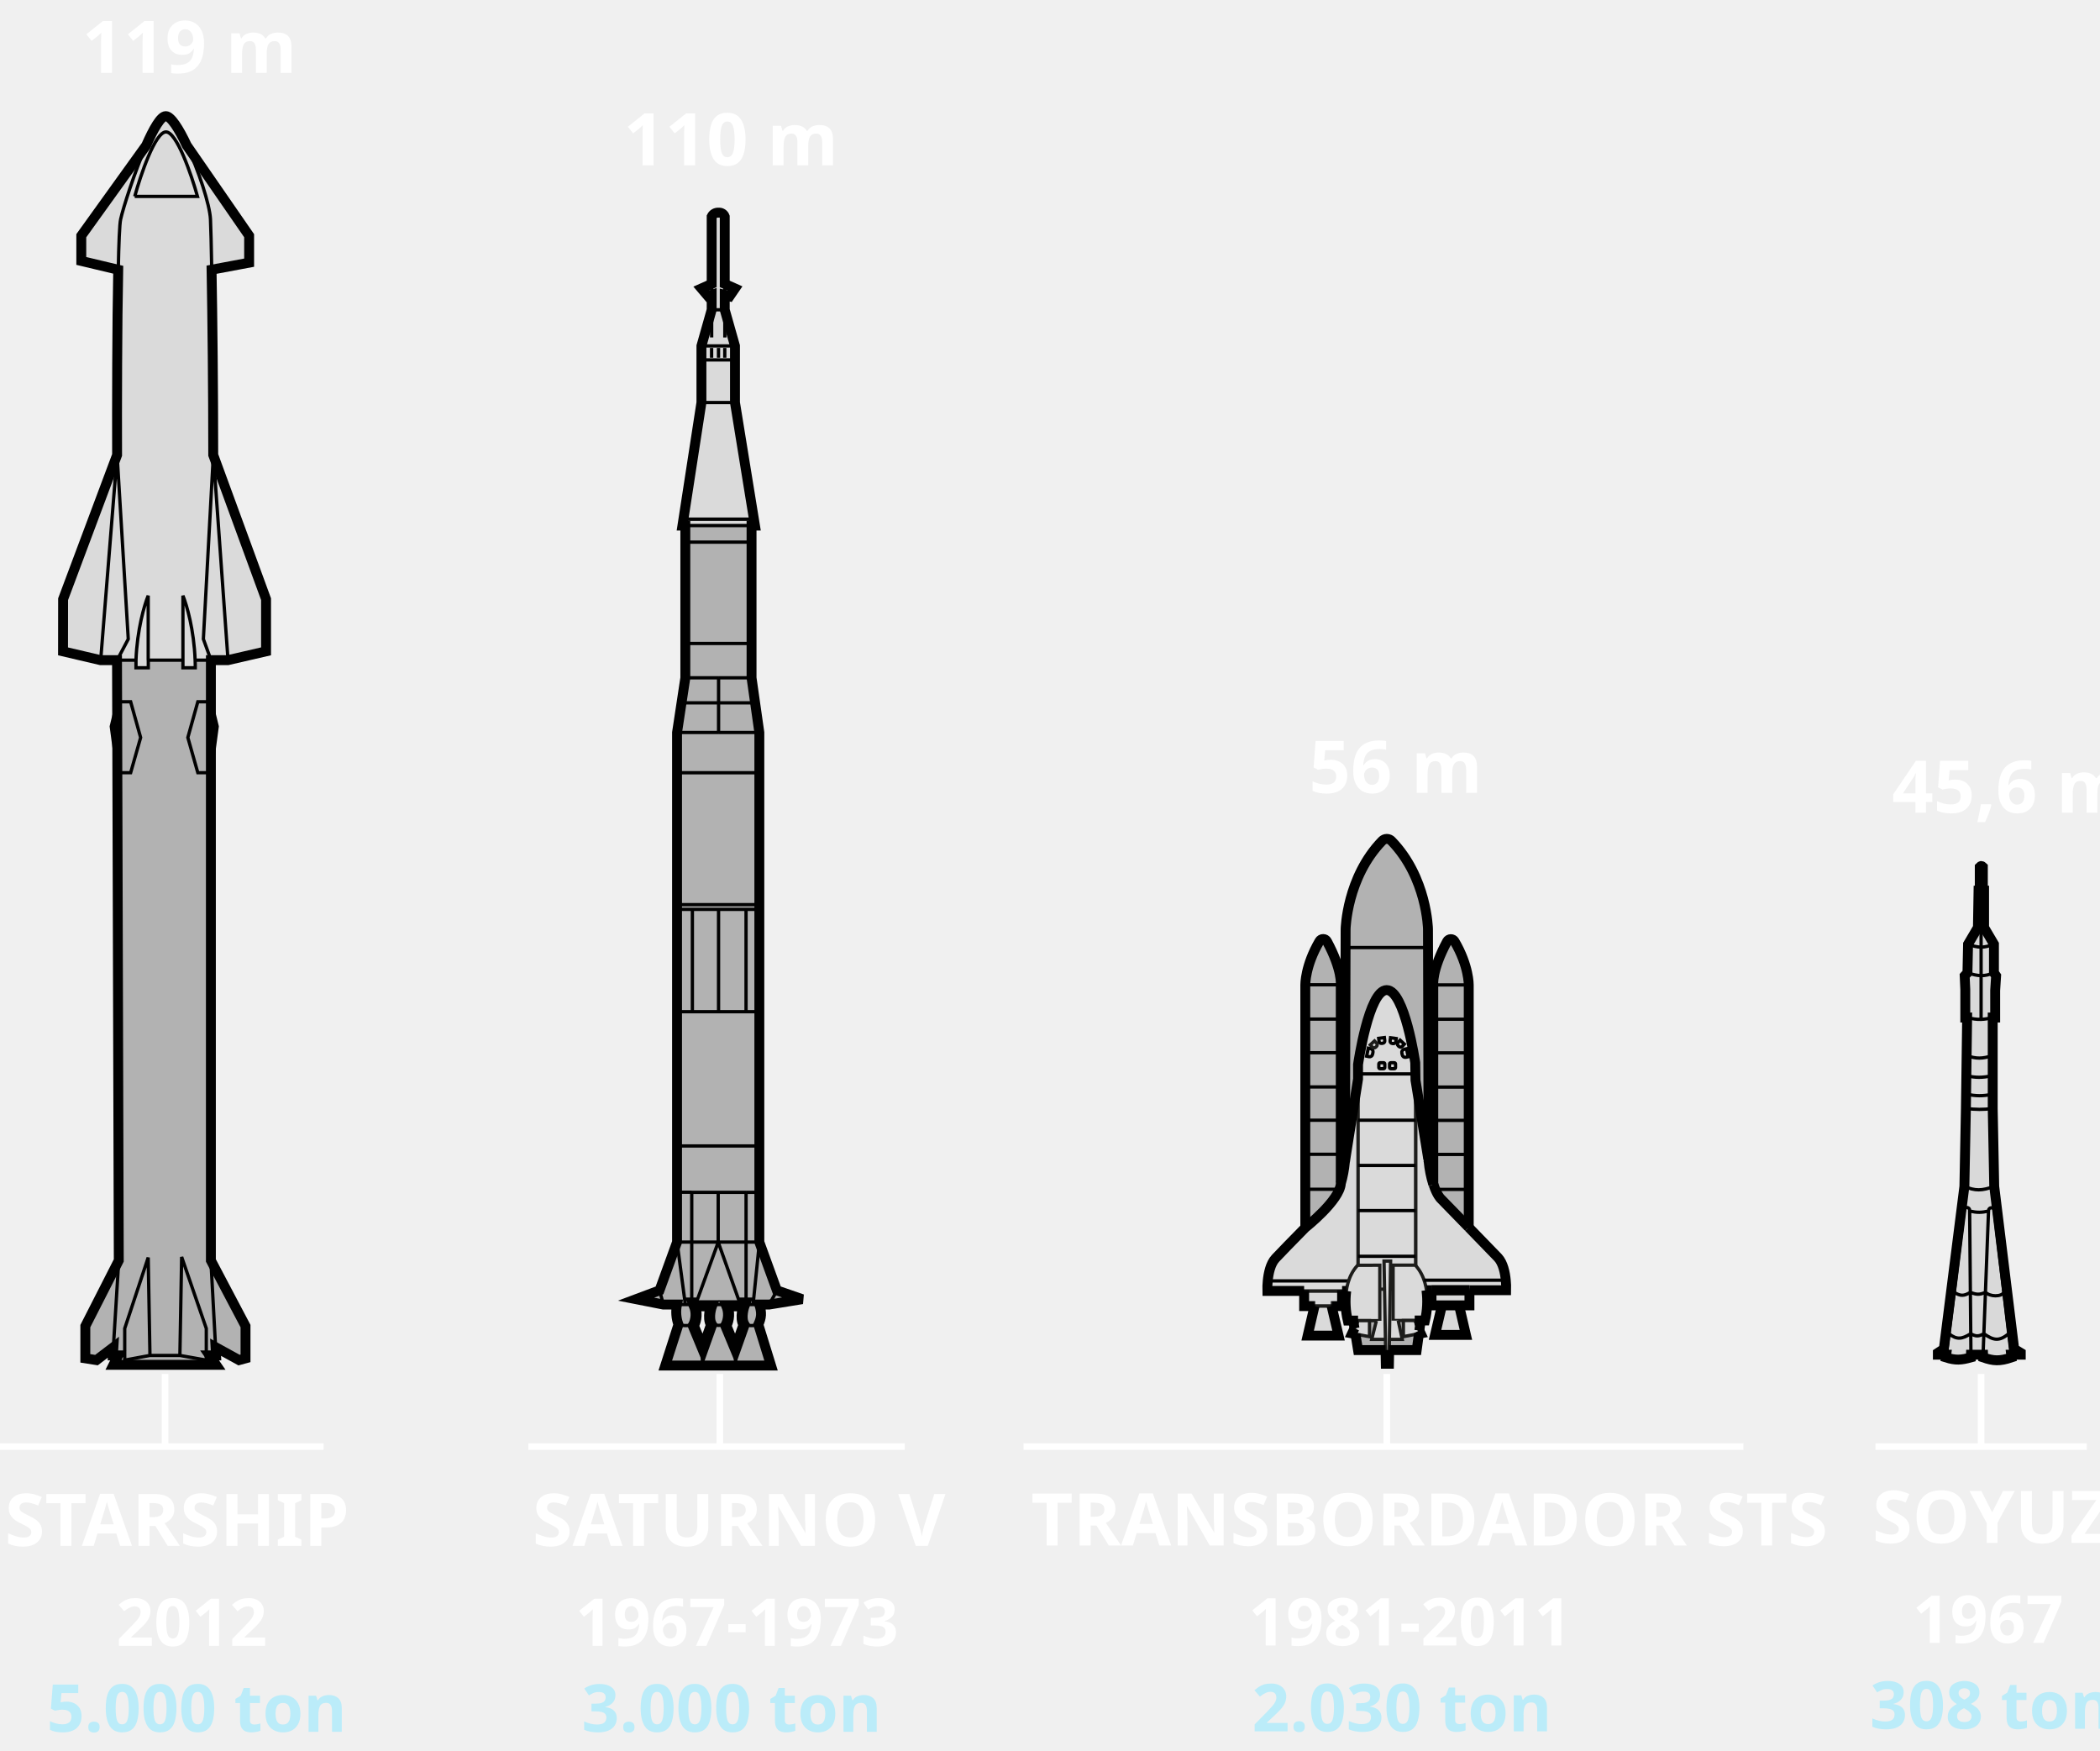
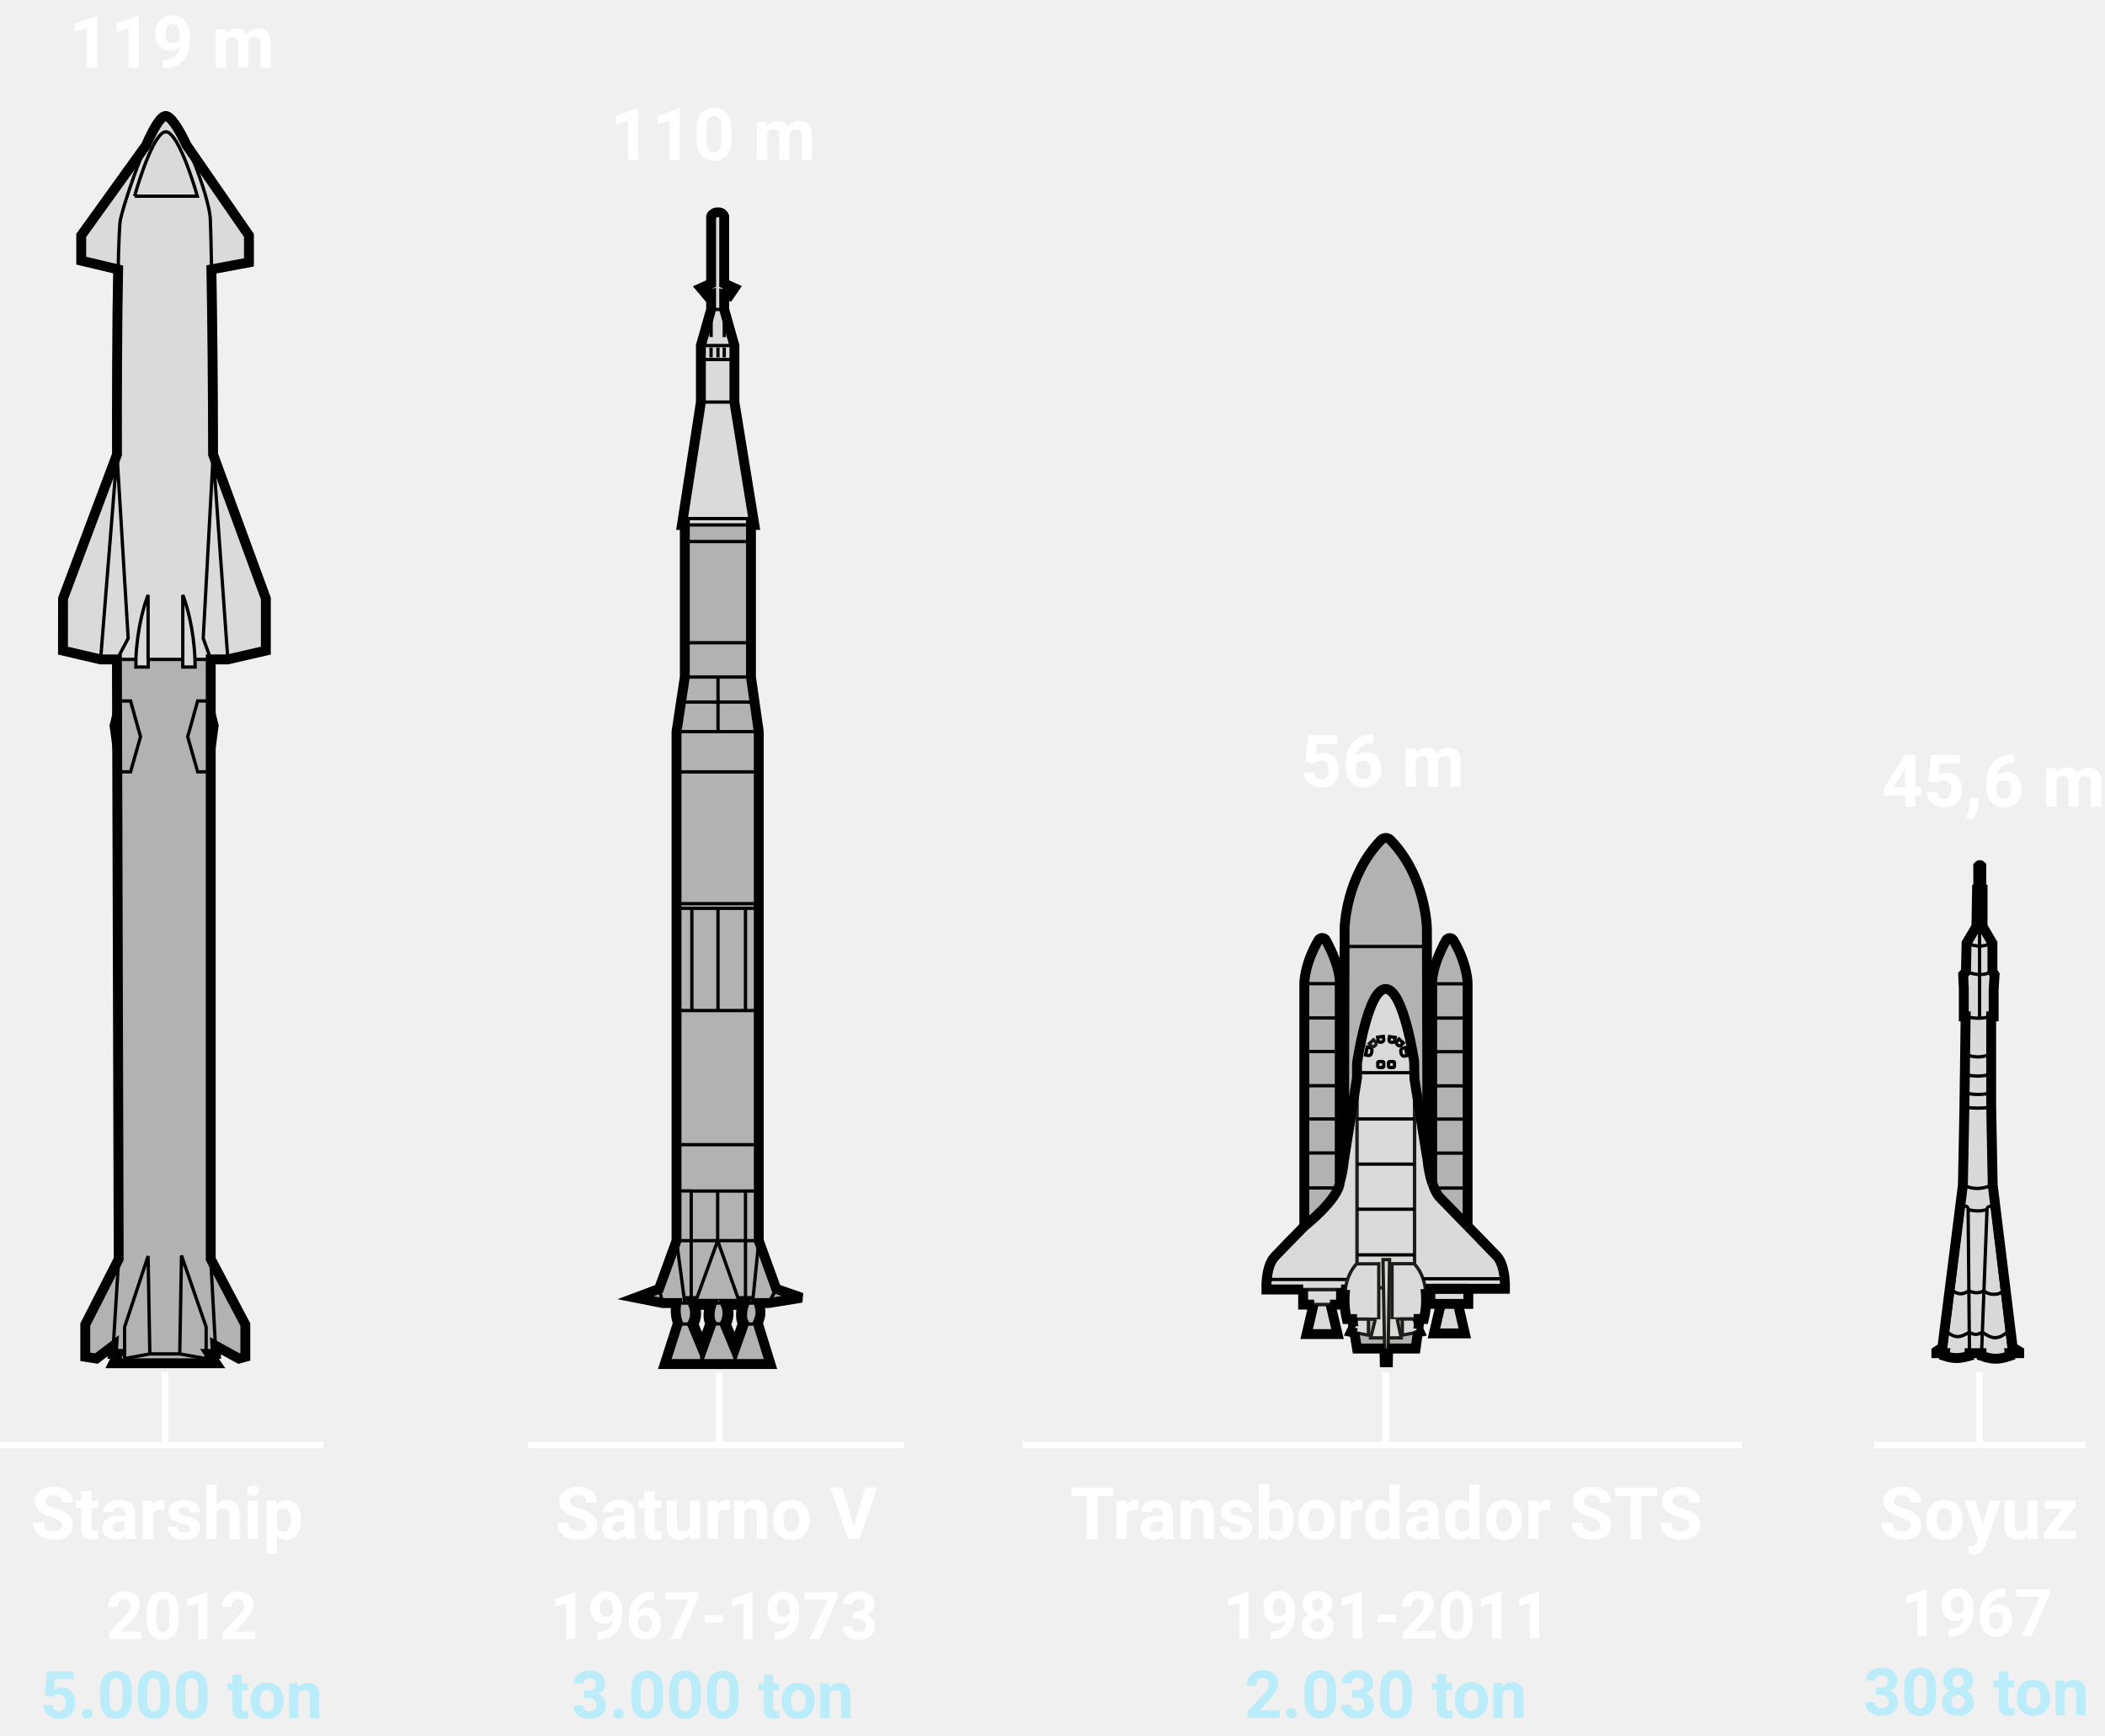
- <svg xmlns="http://www.w3.org/2000/svg" width="318" height="265" viewBox="0 0 318 265" fill="none">
+ <svg xmlns="http://www.w3.org/2000/svg" width="319" height="263" viewBox="0 0 319 263" fill="none">
  <path fill-rule="evenodd" clip-rule="evenodd" d="M113.732 79.562V102.615L114.912 110.891V188.039L117.567 195.352L121.406 196.683L116.387 197.496H114.912C115.306 198.789 115.239 199.442 114.763 200.524L116.682 206.733H100.687L102.681 200.524C102.33 199.555 102.253 198.507 102.457 197.496H100.392L96.261 196.683L99.816 195.352L102.471 188.039V110.891L103.726 102.615V79.562H113.732ZM107.657 197.496H105.037C105.352 198.491 105.3 199.565 104.892 200.524L106.292 204.22L107.657 200.524C107.255 199.31 107.213 198.643 107.657 197.496ZM112.047 197.496H112.491C112.111 198.959 112.203 199.598 112.712 200.524L111.311 204.22L109.822 200.524C110.348 199.541 110.408 198.884 110.042 197.496H112.047Z" fill="#B2B2B2" />
  <path d="M107.767 32.787C107.861 32.596 108.009 32.438 108.194 32.333C108.378 32.227 108.59 32.179 108.802 32.194C109.005 32.169 109.211 32.215 109.386 32.322C109.56 32.43 109.693 32.594 109.761 32.787V42.979L111.311 43.671L110.398 44.861L109.761 44.662V46.898L111.311 52.369V60.938L114.336 79.562H103.342L106.217 60.938V52.369L107.767 46.898V44.662L107.227 44.861L106.217 43.671L107.767 42.979V32.787Z" fill="#DADADA" />
  <path d="M109.761 46.898L111.311 52.369M109.761 46.898H107.767M109.761 46.898V51.094M109.761 46.898V44.562M111.311 52.372H106.217M111.311 52.372V54.502M111.311 60.931V54.509M111.311 60.938H106.217M111.311 60.938L114.18 78.6M113.824 79.562H114.339L114.183 78.6M113.828 79.562H103.779M113.817 79.562V82.075M113.817 102.626V97.4M113.817 102.615L114.357 106.403M113.817 102.615H108.812M115.001 110.891L114.361 106.403M115.001 110.891H108.812M115.001 110.891V116.989M115.001 188.039L117.656 195.352M115.001 188.039V180.513M115.001 188.039H112.975M115.001 188.039L114.123 196.683M117.656 195.352L121.495 196.683L116.476 197.496M117.656 195.366L116.476 197.496M116.476 197.496H115.001M115.001 197.496C115.395 198.789 115.328 199.442 114.851 200.524M115.001 197.496H114.041M114.851 200.524L116.771 206.733H111.386M114.851 200.524C114.179 200.732 113.459 200.732 112.786 200.524M102.748 200.524L100.758 206.733H106.367M102.748 200.524C102.398 199.554 102.322 198.507 102.528 197.496M102.748 200.524C103.472 200.732 104.239 200.732 104.963 200.524M102.528 197.496H100.463M102.528 197.496H103.779M100.459 197.496L96.314 196.683L99.869 195.352M100.459 197.482L99.869 195.352M99.869 195.352L102.524 188.039M102.524 188.039V180.513M102.524 188.039H104.746M102.524 188.039L103.672 196.683M102.524 110.891L103.207 106.403M102.524 110.891H108.809M102.524 110.891V116.989M103.779 102.615V97.4M103.779 102.615L103.207 106.403M103.779 102.615H108.809M103.779 79.562H103.338L103.484 78.6M103.779 79.562V82.075M106.214 60.949V54.509M106.214 60.938L103.484 78.6M106.214 52.369L107.764 46.898M106.214 52.369V54.499M107.764 46.888V51.084M107.764 46.888V44.552M106.214 54.492H111.307M102.524 136.958H114.997M102.524 136.958V116.972M102.524 136.958V137.668M114.997 136.958V116.972M114.997 136.958V137.668M102.524 153.16V137.668M102.524 153.16H104.845M102.524 153.16V173.488M114.997 153.16V137.668M114.997 153.16H112.971M114.997 153.16V173.488M114.037 197.496H112.562M114.037 197.496L114.119 196.683M103.779 197.496H105.108M103.779 197.496L103.672 196.683M108.755 188.039V180.513M108.755 188.039H112.967M108.755 188.039H104.749M108.762 188.039L105.627 196.683M108.755 188.039L111.826 196.683M105.325 197.496H107.724M105.325 197.496H105.105M105.325 197.496L105.62 196.683M112.114 197.496H112.559M112.114 197.496H110.124M112.114 197.496L111.826 196.683M112.559 197.496C112.178 198.959 112.271 199.598 112.779 200.524M112.779 200.524L111.379 204.22M111.379 204.22L109.9 200.524M111.379 204.22V206.733M109.9 200.524C110.429 199.541 110.49 198.884 110.124 197.496M109.9 200.524C109.184 200.69 108.44 200.69 107.724 200.524M110.124 197.496H107.724M107.724 197.496C107.28 198.643 107.323 199.31 107.724 200.524M107.724 200.524L106.36 204.22M106.36 204.22L104.955 200.524M106.36 204.22V206.733M104.955 200.524C105.365 199.565 105.418 198.491 105.105 197.496M106.36 206.726H111.386M107.767 42.979V32.787C107.861 32.596 108.009 32.438 108.194 32.333C108.378 32.227 108.59 32.179 108.802 32.194C109.005 32.169 109.211 32.215 109.386 32.322C109.56 32.43 109.692 32.594 109.761 32.787V42.979M107.767 42.979L106.217 43.671L107.227 44.861L107.767 44.562M107.767 42.979V44.562M109.761 42.979L111.311 43.671L110.397 44.861L109.761 44.562M109.761 42.979V44.562M106.623 52.678V54.161M110.98 52.678V54.161M107.756 52.678V54.161M109.751 52.678V54.161M108.802 52.678V54.161M103.47 78.6H114.162M103.779 82.075H113.817M103.779 82.075V97.411M113.821 82.075V97.411M103.782 97.411H113.821M103.21 106.403H114.361M108.812 102.615V110.891M102.528 116.989H115.001M102.528 137.668H104.845M114.997 137.668H112.971M104.845 137.668V153.16M104.845 137.668H108.809M104.845 153.16H108.809M108.809 137.668V153.16M108.809 137.668H112.971M108.809 153.16H112.971M112.971 137.668V153.16M102.524 180.495H104.746M102.524 180.495V173.488M114.997 180.513H112.971M114.997 180.513V173.488M108.755 180.513H112.967M108.755 180.513H104.749M112.975 180.513V188.039M112.975 188.039V196.683M104.749 180.513V188.039M104.749 188.039V196.683M102.528 173.488H115.001M103.676 196.683H105.627M111.834 196.683H114.123" stroke="#010101" stroke-width="0.5" />
  <path d="M108.802 32.194C108.59 32.179 108.378 32.227 108.194 32.333C108.009 32.438 107.861 32.596 107.767 32.787V42.979L106.217 43.671L107.227 44.861L107.767 44.662V46.898L106.217 52.369V60.938L103.342 79.562H103.779V102.615L102.524 110.891V188.039L99.869 195.352L96.314 196.683L100.448 197.496H102.514C102.308 198.507 102.384 199.554 102.734 200.524L100.743 206.733H116.757L114.837 200.524C115.313 199.459 115.381 198.789 114.986 197.496H116.462L121.481 196.683L117.642 195.352L114.986 188.039V110.891L113.806 102.615V79.562H114.322L111.297 60.938V52.369L109.747 46.898V44.662L110.483 44.861L111.297 43.671L109.747 42.979V32.787C109.679 32.597 109.548 32.435 109.377 32.327C109.206 32.22 109.003 32.173 108.802 32.194V32.194Z" stroke="#010101" stroke-width="1.5" />
  <path d="M105.151 197.684H107.742C107.742 197.684 107.088 199.459 107.742 200.574L106.445 204.216L104.991 200.709C105.236 200.247 105.377 199.737 105.405 199.214C105.432 198.692 105.346 198.17 105.151 197.684Z" stroke="#010101" stroke-width="1.67" />
  <path d="M110.067 197.684H112.665C112.665 197.684 112.015 199.459 112.665 200.574L111.372 204.216L109.914 200.709C110.158 200.246 110.298 199.736 110.324 199.214C110.351 198.691 110.263 198.169 110.067 197.684Z" stroke="#010101" stroke-width="1.67" />
  <path d="M211.019 195.076H208.883V199.964H211.019V195.076Z" fill="#DADADA" />
  <path d="M217.051 180.84V149.11C217.051 149.11 216.781 146.888 219.149 142.514C219.202 142.414 219.282 142.33 219.379 142.271C219.476 142.212 219.587 142.179 219.7 142.177C219.814 142.175 219.926 142.203 220.025 142.259C220.125 142.314 220.207 142.395 220.265 142.493C222.465 146.235 222.419 149.107 222.419 149.107V185.874" fill="#B2B2B2" />
  <path d="M217.051 180.84V149.11C217.051 149.11 216.781 146.888 219.149 142.514C219.202 142.414 219.282 142.33 219.379 142.271C219.476 142.212 219.587 142.179 219.7 142.177C219.814 142.175 219.926 142.203 220.025 142.259C220.125 142.314 220.207 142.395 220.265 142.493C222.465 146.235 222.419 149.107 222.419 149.107V185.874" stroke="#1D1D1B" stroke-width="0.5" stroke-miterlimit="10" />
  <path d="M203.039 181.831V149.089C203.039 149.089 203.31 146.867 200.942 142.493C200.888 142.393 200.809 142.309 200.711 142.25C200.614 142.192 200.503 142.159 200.389 142.158C200.276 142.156 200.164 142.184 200.065 142.24C199.966 142.296 199.883 142.377 199.826 142.475C197.626 146.214 197.672 149.085 197.672 149.085V185.853" fill="#B2B2B2" />
  <path d="M203.039 181.831V149.089C203.039 149.089 203.31 146.867 200.942 142.493C200.888 142.393 200.809 142.309 200.711 142.25C200.614 142.192 200.503 142.159 200.389 142.158C200.276 142.156 200.164 142.184 200.065 142.24C199.966 142.296 199.883 142.377 199.826 142.475C197.626 146.214 197.672 149.085 197.672 149.085V185.853" stroke="#1D1D1B" stroke-width="0.5" stroke-miterlimit="10" />
  <path d="M216.33 175.931L216.237 140.651C216.237 140.651 216.095 132.841 210.714 127.306C210.622 127.21 210.512 127.132 210.39 127.08C210.268 127.027 210.136 127 210.003 127C209.87 127 209.738 127.027 209.616 127.08C209.493 127.132 209.383 127.21 209.292 127.306C203.924 132.841 203.764 140.651 203.764 140.651L203.669 175.923" fill="#B2B2B2" />
  <path d="M216.33 175.931L216.237 140.651C216.237 140.651 216.095 132.841 210.714 127.306C210.622 127.21 210.512 127.132 210.39 127.08C210.268 127.027 210.136 127 210.003 127C209.87 127 209.738 127.027 209.616 127.08C209.493 127.132 209.383 127.21 209.292 127.306C203.924 132.841 203.764 140.651 203.764 140.651L203.669 175.923" stroke="#1D1D1B" stroke-width="0.5" stroke-miterlimit="10" />
  <path d="M203.238 195.438H197.494V197.731H203.238V195.438Z" fill="#DADADA" stroke="#1D1D1B" stroke-width="0.5" stroke-miterlimit="10" />
  <path d="M201.657 197.731L202.705 202.197H198.027L199.065 197.731H201.657Z" fill="#DADADA" stroke="#1D1D1B" stroke-width="0.5" stroke-miterlimit="10" />
  <path d="M203.953 195.438H205.659V163.041L203.668 175.931C203.238 180.233 201.891 181.543 201.891 181.543C201.891 181.543 194.59 188.998 193.193 190.478C192.401 191.313 192.106 192.797 191.999 193.922C191.948 194.426 191.929 194.932 191.942 195.438H203.96" fill="#DADADA" />
  <path d="M203.953 195.438H205.659V163.041L203.668 175.931C203.238 180.233 201.891 181.543 201.891 181.543C201.891 181.543 194.59 188.998 193.193 190.478C192.401 191.313 192.106 192.797 191.999 193.922C191.948 194.426 191.929 194.932 191.942 195.438H203.96" stroke="#1D1D1B" stroke-width="0.5" stroke-miterlimit="10" />
  <path d="M216.085 195.321H214.378V162.93L216.369 175.82C216.799 180.123 218.146 181.437 218.146 181.437C218.146 181.437 225.447 188.892 226.844 190.368C227.637 191.206 227.932 192.687 228.038 193.812C228.09 194.315 228.109 194.822 228.095 195.328H216.085" fill="#DADADA" />
  <path d="M216.085 195.321H214.378V162.93L216.369 175.82C216.799 180.123 218.146 181.437 218.146 181.437C218.146 181.437 225.447 188.892 226.844 190.368C227.637 191.206 227.932 192.687 228.038 193.812C228.09 194.315 228.109 194.822 228.095 195.328H216.085" stroke="#1D1D1B" stroke-width="0.5" stroke-miterlimit="10" />
  <path d="M214.361 195.189V161.177C214.361 161.177 213.38 152.614 210.707 150.143C210.518 149.967 210.269 149.869 210.01 149.869C209.751 149.869 209.502 149.967 209.313 150.143C206.64 152.607 205.659 161.148 205.659 161.148V195.161L214.361 195.189Z" fill="#DADADA" stroke="#1D1D1B" stroke-width="0.5" stroke-miterlimit="10" />
  <path d="M204.184 193.918H191.978" stroke="#010101" stroke-width="0.5" stroke-miterlimit="10" />
  <path d="M204.93 199.925L205.659 204.387H214.538L215.139 199.964" fill="#B2B2B2" />
  <path d="M204.93 199.925L205.659 204.387H214.538L215.139 199.964" stroke="#1D1D1B" stroke-width="0.5" stroke-miterlimit="10" />
  <path d="M208.943 191.543V199.936H204.102C204.102 199.936 202.705 194.667 205.577 191.554L208.943 191.543Z" fill="#DADADA" stroke="#1D1D1B" stroke-width="0.5" stroke-miterlimit="10" />
  <path d="M205.659 199.925L204.756 201.87L207.383 202.364V199.925H205.659Z" fill="#DADADA" stroke="#1D1D1B" stroke-width="0.5" stroke-miterlimit="10" />
  <path d="M210.955 191.533V199.914H215.797C215.797 199.914 217.19 194.646 214.318 191.533H210.955Z" fill="#DADADA" stroke="#1D1D1B" stroke-width="0.5" stroke-miterlimit="10" />
  <path d="M214.236 199.914L215.139 201.86L212.512 202.35V199.914H214.236Z" fill="#DADADA" stroke="#1D1D1B" stroke-width="0.5" stroke-miterlimit="10" />
  <path d="M208.421 199.964L207.714 202.772H212.342L211.73 199.925" fill="#DADADA" />
  <path d="M208.421 199.964L207.714 202.772H212.342L211.73 199.925" stroke="#1D1D1B" stroke-width="0.5" stroke-miterlimit="10" />
  <path d="M209.583 190.912H210.579L210.337 206.461H209.86L209.583 190.912Z" fill="#DADADA" stroke="#1D1D1B" stroke-width="0.5" stroke-miterlimit="10" />
  <path d="M203.754 143.452H216.244" stroke="#010101" stroke-width="0.5" stroke-miterlimit="10" />
  <path d="M207.301 159.97L206.946 159.892L207.198 158.688L207.554 158.763C207.613 158.775 207.669 158.799 207.719 158.833C207.769 158.867 207.811 158.91 207.844 158.961C207.877 159.011 207.9 159.068 207.911 159.127C207.922 159.186 207.922 159.247 207.909 159.306L207.845 159.618C207.833 159.677 207.81 159.734 207.776 159.784C207.742 159.834 207.698 159.876 207.648 159.909C207.597 159.942 207.54 159.964 207.481 159.974C207.421 159.985 207.36 159.983 207.301 159.97V159.97Z" stroke="#010101" stroke-width="0.5" stroke-miterlimit="10" />
  <path d="M212.885 160.059L213.241 159.984L212.988 158.781L212.633 158.855C212.514 158.881 212.41 158.952 212.344 159.054C212.277 159.155 212.253 159.279 212.278 159.398L212.345 159.711C212.357 159.769 212.381 159.825 212.415 159.874C212.449 159.923 212.492 159.965 212.542 159.997C212.593 160.03 212.649 160.052 212.708 160.062C212.767 160.073 212.827 160.072 212.885 160.059V160.059Z" stroke="#010101" stroke-width="0.5" stroke-miterlimit="10" />
  <path d="M212.338 158.418L212.654 158.063L212.018 157.474L211.705 157.811C211.673 157.846 211.647 157.886 211.63 157.93C211.613 157.974 211.605 158.022 211.607 158.069C211.609 158.116 211.62 158.163 211.64 158.206C211.66 158.249 211.688 158.287 211.723 158.319L211.84 158.426C211.908 158.49 211.998 158.525 212.091 158.523C212.184 158.522 212.273 158.484 212.338 158.418Z" stroke="#010101" stroke-width="0.5" stroke-miterlimit="10" />
  <path d="M207.82 158.536L207.5 158.181L208.137 157.591L208.453 157.929C208.485 157.963 208.51 158.003 208.526 158.047C208.542 158.091 208.55 158.138 208.548 158.185C208.546 158.232 208.534 158.278 208.514 158.32C208.494 158.363 208.466 158.401 208.432 158.433L208.318 158.539C208.251 158.604 208.161 158.64 208.068 158.639C207.975 158.638 207.886 158.601 207.82 158.536Z" fill="#DADADA" stroke="#1D1D1B" stroke-width="0.5" stroke-miterlimit="10" />
  <path d="M208.833 157.659L208.773 157.194L209.633 157.08L209.693 157.534C209.7 157.581 209.698 157.629 209.686 157.675C209.675 157.72 209.654 157.763 209.626 157.801C209.597 157.839 209.562 157.87 209.521 157.894C209.48 157.918 209.435 157.933 209.388 157.939L209.231 157.96C209.139 157.973 209.045 157.948 208.97 157.891C208.896 157.835 208.846 157.751 208.833 157.659Z" stroke="#010101" stroke-width="0.5" stroke-miterlimit="10" />
  <path d="M211.364 157.691L211.428 157.226L210.568 157.109L210.504 157.566C210.497 157.613 210.499 157.661 210.511 157.707C210.523 157.753 210.544 157.796 210.573 157.834C210.602 157.872 210.638 157.903 210.679 157.927C210.72 157.95 210.766 157.966 210.813 157.971L210.97 157.989C211.061 158 211.154 157.975 211.227 157.92C211.301 157.864 211.35 157.782 211.364 157.691V157.691Z" stroke="#010101" stroke-width="0.5" stroke-miterlimit="10" />
  <path d="M209.501 161.791H208.975C208.927 161.791 208.881 161.772 208.847 161.738C208.813 161.704 208.794 161.658 208.794 161.61V161.07C208.794 161.046 208.798 161.022 208.807 161C208.816 160.977 208.829 160.957 208.846 160.94C208.863 160.923 208.883 160.909 208.905 160.9C208.927 160.89 208.951 160.886 208.975 160.886H209.516C209.564 160.886 209.61 160.905 209.644 160.939C209.678 160.973 209.697 161.019 209.697 161.067V161.596C209.699 161.622 209.696 161.648 209.686 161.673C209.677 161.697 209.663 161.72 209.644 161.738C209.626 161.757 209.603 161.771 209.579 161.78C209.554 161.789 209.528 161.793 209.501 161.791V161.791Z" stroke="#010101" stroke-width="0.5" stroke-miterlimit="10" />
  <path d="M211.14 161.791H210.6C210.552 161.791 210.506 161.772 210.472 161.738C210.438 161.704 210.419 161.658 210.419 161.61V161.07C210.419 161.022 210.438 160.976 210.472 160.942C210.506 160.908 210.552 160.889 210.6 160.889H211.14C211.188 160.889 211.234 160.908 211.268 160.942C211.302 160.976 211.321 161.022 211.321 161.07V161.596C211.324 161.621 211.321 161.646 211.313 161.67C211.305 161.694 211.292 161.716 211.275 161.734C211.258 161.753 211.237 161.767 211.214 161.777C211.19 161.787 211.165 161.791 211.14 161.791V161.791Z" stroke="#010101" stroke-width="0.5" stroke-miterlimit="10" />
  <path d="M205.659 162.579H214.361" stroke="#010101" stroke-width="0.5" stroke-miterlimit="10" />
  <path d="M205.659 169.59H214.361" stroke="#010101" stroke-width="0.5" stroke-miterlimit="10" />
  <path d="M205.659 176.438H214.361" stroke="#010101" stroke-width="0.5" stroke-miterlimit="10" />
  <path d="M205.659 183.272H214.361" stroke="#010101" stroke-width="0.5" stroke-miterlimit="10" />
  <path d="M205.659 190.191H214.361" stroke="#010101" stroke-width="0.5" stroke-miterlimit="10" />
  <path d="M197.672 149.085H203.039" stroke="#010101" stroke-width="0.5" stroke-miterlimit="10" />
  <path d="M197.672 154.279H203.039" stroke="#010101" stroke-width="0.5" stroke-miterlimit="10" />
  <path d="M197.672 159.373H203.039" stroke="#010101" stroke-width="0.5" stroke-miterlimit="10" />
  <path d="M197.672 164.553H203.05" stroke="#010101" stroke-width="0.5" stroke-miterlimit="10" />
  <path d="M197.672 169.59H203.039" stroke="#010101" stroke-width="0.5" stroke-miterlimit="10" />
  <path d="M197.672 174.748H203.039" stroke="#010101" stroke-width="0.5" stroke-miterlimit="10" />
  <path d="M197.672 180.042H202.748" stroke="#010101" stroke-width="0.5" stroke-miterlimit="10" />
  <path d="M222.525 195.328H216.781V197.621H222.525V195.328Z" fill="#DADADA" stroke="#1D1D1B" stroke-width="0.5" stroke-miterlimit="10" />
  <path d="M218.363 197.621L217.314 202.091H221.992L220.954 197.621H218.363Z" fill="#DADADA" stroke="#1D1D1B" stroke-width="0.5" stroke-miterlimit="10" />
  <path d="M215.63 193.812H228.042" stroke="#010101" stroke-width="0.5" stroke-miterlimit="10" />
  <path d="M222.419 149.107H217.051" stroke="#010101" stroke-width="0.5" stroke-miterlimit="10" />
  <path d="M222.419 154.3H217.051" stroke="#010101" stroke-width="0.5" stroke-miterlimit="10" />
  <path d="M222.419 159.395H217.051" stroke="#010101" stroke-width="0.5" stroke-miterlimit="10" />
  <path d="M222.419 164.574H217.044" stroke="#010101" stroke-width="0.5" stroke-miterlimit="10" />
  <path d="M222.419 169.612H217.051" stroke="#010101" stroke-width="0.5" stroke-miterlimit="10" />
  <path d="M222.419 174.77H217.051" stroke="#010101" stroke-width="0.5" stroke-miterlimit="10" />
  <path d="M222.419 180.063H217.343" stroke="#010101" stroke-width="0.5" stroke-miterlimit="10" />
  <path d="M216.33 175.931L216.237 140.651C216.237 140.651 216.095 132.841 210.714 127.306C210.622 127.21 210.512 127.132 210.39 127.08C210.268 127.027 210.136 127 210.003 127C209.87 127 209.738 127.027 209.616 127.08C209.493 127.132 209.383 127.21 209.292 127.306C203.924 132.841 203.764 140.651 203.764 140.651L203.669 175.923" stroke="black" stroke-width="1.5" stroke-miterlimit="10" />
  <path d="M222.408 185.817V185.875" stroke="#1D1D1B" stroke-width="1.5" stroke-miterlimit="10" />
  <path d="M222.408 185.817V149.107C222.408 149.107 222.454 146.235 220.254 142.493C220.197 142.395 220.114 142.314 220.015 142.259C219.916 142.203 219.803 142.175 219.69 142.177C219.576 142.179 219.465 142.212 219.368 142.271C219.271 142.33 219.192 142.414 219.138 142.514C216.771 146.888 217.041 149.11 217.041 149.11V179.346" stroke="black" stroke-width="1.5" stroke-miterlimit="10" />
  <path d="M197.661 185.853V149.085C197.661 149.085 197.615 146.214 199.815 142.475C199.873 142.377 199.955 142.296 200.054 142.24C200.153 142.184 200.265 142.156 200.379 142.158C200.492 142.159 200.603 142.192 200.701 142.25C200.798 142.309 200.878 142.393 200.932 142.493C203.299 146.867 203.029 149.089 203.029 149.089V179.026" stroke="black" stroke-width="1.5" stroke-miterlimit="10" />
  <path d="M199.055 197.731H199.154" stroke="black" stroke-width="1.5" stroke-miterlimit="10" />
  <path d="M197.484 195.437V195.307" stroke="black" stroke-width="1.5" stroke-miterlimit="10" />
  <path d="M197.484 195.438V197.731H199.055" stroke="black" stroke-width="1.5" stroke-miterlimit="10" />
  <path d="M203.228 195.437V195.307" stroke="black" stroke-width="1.5" stroke-miterlimit="10" />
  <path d="M203.228 195.438V197.731H201.646" stroke="black" stroke-width="1.5" stroke-miterlimit="10" />
  <path d="M201.529 197.731H201.645" stroke="black" stroke-width="1.5" stroke-miterlimit="10" />
  <path d="M199.055 197.731L198.017 202.197H202.695L201.646 197.731" stroke="black" stroke-width="1.5" stroke-miterlimit="10" />
  <path d="M203.857 195.438H203.941" stroke="black" stroke-width="1.5" stroke-miterlimit="10" />
  <path d="M203.857 195.438H203.228" stroke="black" stroke-width="1.5" stroke-miterlimit="10" />
  <path d="M197.484 195.438H191.914C191.9 194.932 191.919 194.425 191.97 193.922C192.077 192.797 192.372 191.313 193.165 190.478C193.819 189.768 195.763 187.788 197.651 185.863C197.651 185.863 202.897 181.738 203.043 179.143C203.347 178.1 203.549 177.03 203.647 175.948L205.648 163.342V161.155C205.648 161.155 207.262 149.874 209.988 149.888C212.715 149.902 214.307 160.886 214.307 160.886L214.346 163.527L216.28 175.458" stroke="black" stroke-width="1.5" stroke-miterlimit="10" />
  <path d="M222.408 185.817C224.271 187.727 226.179 189.687 226.823 190.368C227.615 191.206 227.91 192.687 228.017 193.812C228.068 194.315 228.087 194.822 228.074 195.328H222.515" stroke="black" stroke-width="1.5" stroke-miterlimit="10" />
  <path d="M216.006 195.328H216.056H216.771" stroke="black" stroke-width="1.5" stroke-miterlimit="10" />
  <path d="M222.408 185.817C220.24 183.595 218.143 181.437 218.143 181.437C218.143 181.437 217.577 180.886 217.076 179.331" stroke="black" stroke-width="1.5" stroke-miterlimit="10" />
  <path d="M216.771 195.328H222.515" stroke="#1D1D1B" stroke-width="1.5" stroke-miterlimit="10" />
  <path d="M216.34 175.821C216.449 177.013 216.687 178.191 217.051 179.332" stroke="black" stroke-width="1.5" stroke-miterlimit="10" />
  <path d="M204.92 199.925L205.108 201.089" stroke="black" stroke-width="1.5" stroke-miterlimit="10" />
  <path d="M209.811 204.387H205.648L205.254 201.966" stroke="black" stroke-width="1.5" stroke-miterlimit="10" />
  <path d="M214.865 201.909L214.528 204.387H210.358" stroke="black" stroke-width="1.5" stroke-miterlimit="10" />
  <path d="M214.929 201.43L215.128 199.964" stroke="black" stroke-width="1.5" stroke-miterlimit="10" />
  <path d="M203.857 195.438C203.668 196.936 203.748 198.455 204.091 199.925H204.92" stroke="black" stroke-width="1.5" stroke-miterlimit="10" />
  <path d="M204.92 199.925H205.648" stroke="black" stroke-width="1.5" stroke-miterlimit="10" />
  <path d="M205.108 201.089L204.745 201.87L205.254 201.966" stroke="black" stroke-width="1.5" stroke-miterlimit="10" />
  <path d="M216.006 195.321C216.211 196.85 216.137 198.404 215.786 199.907H214.225" stroke="black" stroke-width="1.5" stroke-miterlimit="10" />
  <path d="M214.865 201.909L215.128 201.86L214.929 201.43" stroke="black" stroke-width="1.5" stroke-miterlimit="10" />
  <path d="M209.811 204.387L209.85 206.461H210.326L210.358 204.387" stroke="black" stroke-width="1.5" stroke-miterlimit="10" />
  <path d="M216.771 195.328H222.515" stroke="black" stroke-width="1.5" stroke-miterlimit="10" />
  <path d="M216.771 195.328V197.621H222.515V195.328" stroke="black" stroke-width="1.5" stroke-miterlimit="10" />
  <path d="M218.352 197.621L217.304 202.091H221.982L220.944 197.621" stroke="black" stroke-width="1.5" stroke-miterlimit="10" />
  <path d="M12.936 200.762L18.001 190.822L17.78 116.095L16.846 109.971L17.759 106.332V99.942H20.514V101.007H22.558V99.942H27.712V101.007H29.489C29.4 100.652 29.276 99.942 29.489 99.942H31.977L32.066 106.332C32.211 107.569 32.478 108.788 32.866 109.971L31.977 115.74V190.822L37.22 200.762V205.643L36.243 205.91L32.688 203.957L32.759 205.2H31.782L32.759 206.62H17.187L17.898 205.2H17.098L17.173 203.957L14.61 205.91L12.921 205.643L12.936 200.762Z" fill="#B2B2B2" />
  <path d="M9.555 90.712L17.731 68.88C17.709 61.524 17.731 48.968 17.901 40.835L12.31 39.503V35.684L22.138 22.016C23.244 19.499 24.346 17.579 25.106 17.579C25.867 17.579 27.1 19.488 28.28 22.016L37.725 35.684V39.766L32.038 40.831C32.169 48.13 32.29 59.057 32.29 68.876L40.288 90.709V98.607L34.512 99.939H29.642V101.004H27.687V99.939H22.533V101.004H20.489V99.939H15.246L9.559 98.607L9.555 90.712Z" fill="#DADADA" />
  <path d="M17.734 68.88L9.559 90.712V98.611L15.246 99.942M17.734 68.88C17.713 61.524 17.734 48.968 17.905 40.835M17.734 68.88L19.423 96.747L17.734 99.942M17.734 68.88L15.246 99.942M32.308 68.88L40.306 90.712V98.611L34.53 99.942M32.308 68.88C32.308 59.057 32.187 48.13 32.056 40.835M32.308 68.88L30.797 96.747L31.953 99.942M32.308 68.88L34.53 99.942M15.246 99.942H17.734M17.734 99.942H20.578M17.734 99.942V106.243M17.983 190.822L12.918 200.762V205.643L14.606 205.91L17.169 203.957M17.983 190.822L17.169 203.957M17.983 190.822L17.766 116.982M31.935 190.822L37.178 200.762V205.643L36.2 205.91L32.646 203.957M31.935 190.822L32.646 203.957M31.935 190.822V116.982M31.935 99.942H34.512M31.935 99.942H29.514M31.935 99.942L31.963 106.243M22.142 22.016C20.393 25.996 18.648 31.463 18.268 33.199C18.104 33.944 17.987 36.862 17.912 40.831M22.149 22.016C23.255 19.499 24.357 17.579 25.117 17.579C25.878 17.579 27.111 19.488 28.291 22.016M22.149 22.016L12.321 35.684V39.5L17.912 40.831M28.291 22.016C30.069 25.8 31.764 30.966 31.871 33.199C31.928 34.441 31.999 37.185 32.063 40.831M28.291 22.016L37.736 35.684V39.766L32.049 40.831M17.187 203.957L17.112 205.2H17.912M32.681 203.957L32.752 205.2H31.775M17.912 205.2L17.201 206.62H32.767L31.789 205.2M17.926 205.2H18.904M31.789 205.2H31.256M20.592 99.942C20.759 95.345 21.865 91.571 22.441 90.18V99.942M20.592 99.942C20.592 100.322 20.592 100.705 20.592 101.096H22.458V99.942M22.458 99.942H27.701M27.701 99.942V101.096H29.567C29.567 100.705 29.567 100.322 29.546 99.942M27.701 99.942V90.18C28.274 91.571 29.379 95.345 29.546 99.942M17.759 106.243H19.785L21.296 111.657L19.785 116.982H17.791M17.759 106.243L16.853 109.971L17.791 116.982M31.977 106.243H29.955L28.444 111.657L29.955 116.982H31.949M31.977 106.243L32.888 109.971L31.949 116.982M22.707 205.2L22.441 190.378L18.886 201.117V205.2M22.707 205.2L18.886 205.91V205.2M22.707 205.2H27.239M27.239 205.2L31.238 205.91V205.2M27.239 205.2L27.506 190.29L31.238 201.117V205.2M20.397 29.737H29.905C28.985 26.454 26.742 19.904 25.107 19.975C23.471 20.046 21.289 26.514 20.4 29.737H20.397Z" stroke="#010101" stroke-width="0.5" />
  <path d="M9.555 90.712L17.731 68.88C17.709 61.524 17.731 48.968 17.901 40.835L12.31 39.503V35.684L22.138 22.016C23.244 19.499 24.346 17.579 25.106 17.579C25.867 17.579 27.101 19.488 28.281 22.016L37.725 35.684V39.766L32.038 40.831C32.169 48.13 32.29 59.057 32.29 68.876L40.288 90.709V98.607L34.512 99.939H31.935V190.819L37.178 200.759V205.64L36.2 205.906L32.645 203.954L32.717 205.196H31.739L32.717 206.616H17.187L17.898 205.196H17.098L17.173 203.954L14.61 205.906L12.921 205.64V200.762L17.987 190.822L17.72 99.942H15.232L9.545 98.611L9.555 90.712Z" stroke="#010101" stroke-width="1.5" />
-   <text fill="white" xml:space="preserve" style="white-space: pre" font-family="Assistant" font-size="11" font-weight="bold" letter-spacing="0em">
-     <tspan x="0.735" y="234.037">STARSHIP</tspan>
+   <text fill="white" xml:space="preserve" style="white-space: pre" font-family="Roboto" font-size="11" font-weight="bold" letter-spacing="0em">
+     <tspan x="4.664" y="233.26">Starship</tspan>
  </text>
-   <text fill="#BBECF9" xml:space="preserve" style="white-space: pre" font-family="Assistant" font-size="10" font-weight="bold" letter-spacing="0em">
-     <tspan x="7.085" y="262.17">5.000 ton</tspan>
-   </text>
-   <text fill="white" xml:space="preserve" style="white-space: pre" font-family="Assistant" font-size="10" font-weight="600" letter-spacing="0em">
-     <tspan x="17.598" y="249.17">2012
+   <text fill="white" xml:space="preserve" style="white-space: pre" font-family="Roboto" font-size="10" font-weight="600" letter-spacing="0em">
+     <tspan x="16.074" y="248.418">2012
</tspan>
  </text>
-   <text fill="white" xml:space="preserve" style="white-space: pre" font-family="Assistant" font-size="11" font-weight="bold" letter-spacing="0em">
-     <tspan x="80.624" y="234.037">SATURNO V</tspan>
+   <text fill="#BBECF9" xml:space="preserve" style="white-space: pre" font-family="Roboto" font-size="10" font-weight="bold" letter-spacing="0em">
+     <tspan x="6.064" y="260.418">5.000 ton</tspan>
  </text>
-   <text fill="#BBECF9" xml:space="preserve" style="white-space: pre" font-family="Assistant" font-size="10" font-weight="bold" letter-spacing="0em">
-     <tspan x="88.085" y="262.17">3.000 ton</tspan>
+   <text fill="white" xml:space="preserve" style="white-space: pre" font-family="Roboto" font-size="11" font-weight="bold" letter-spacing="0em">
+     <tspan x="84.112" y="233.26">Saturno V</tspan>
  </text>
-   <text fill="white" xml:space="preserve" style="white-space: pre" font-family="Assistant" font-size="10" font-weight="600" letter-spacing="0em">
-     <tspan x="87.108" y="249.17">1967-1973
+   <text fill="white" xml:space="preserve" style="white-space: pre" font-family="Roboto" font-size="10" font-weight="600" letter-spacing="0em">
+     <tspan x="83.312" y="248.418">1967-1973
</tspan>
  </text>
-   <text fill="white" xml:space="preserve" style="white-space: pre" font-family="Assistant" font-size="11" font-weight="bold" letter-spacing="0em">
-     <tspan x="156.127" y="233.973">TRANSBORDADOR STS</tspan>
+   <text fill="#BBECF9" xml:space="preserve" style="white-space: pre" font-family="Roboto" font-size="10" font-weight="bold" letter-spacing="0em">
+     <tspan x="86.564" y="260.418">3.000 ton</tspan>
  </text>
-   <text fill="#BBECF9" xml:space="preserve" style="white-space: pre" font-family="Assistant" font-size="10" font-weight="bold" letter-spacing="0em">
-     <tspan x="189.585" y="262.106">2.030 ton</tspan>
+   <text fill="white" xml:space="preserve" style="white-space: pre" font-family="Roboto" font-size="11" font-weight="bold" letter-spacing="0em">
+     <tspan x="162.137" y="233.26">Transbordador STS</tspan>
  </text>
-   <text fill="white" xml:space="preserve" style="white-space: pre" font-family="Assistant" font-size="10" font-weight="600" letter-spacing="0em">
-     <tspan x="189.038" y="249.106">1981-2011
+   <text fill="white" xml:space="preserve" style="white-space: pre" font-family="Roboto" font-size="10" font-weight="600" letter-spacing="0em">
+     <tspan x="185.312" y="248.354">1981-2011
</tspan>
+   </text>
+   <text fill="#BBECF9" xml:space="preserve" style="white-space: pre" font-family="Roboto" font-size="10" font-weight="bold" letter-spacing="0em">
+     <tspan x="188.564" y="260.354">2.030 ton</tspan>
  </text>
  <path d="M300.261 131.24C300.079 131.067 299.976 131.044 299.794 131.24V134.833H299.608L299.514 140.408L298.021 142.941L297.928 147.272L297.508 147.733L297.601 149.806V154.044H297.881L297.694 167.819L297.465 179.612L294.352 204.213L293.448 204.812V205.089H294.242H294.714L294.662 205.503C296.165 205.979 296.988 205.903 298.441 205.503L298.458 205.089H300.293L300.307 205.503C301.864 206.042 302.788 206.114 304.6 205.503L304.552 205.089H305.113H306V204.812L305.006 204.213L301.983 179.612L301.754 167.819V154.044H302.127V149.944L302.267 147.733L301.941 147.272V142.941L300.447 140.408V134.833H300.261V131.24Z" fill="#D9D9D9" />
  <path d="M300.261 134.833V131.24C300.079 131.067 299.976 131.044 299.794 131.24V134.833M300.261 134.833H300.447V140.408M300.261 134.833C300.167 134.833 299.943 134.833 299.794 134.833M300.447 140.408L301.941 142.941M300.447 140.408C300.271 140.555 300.132 140.633 299.994 140.638M301.941 142.941V147.272M301.941 142.941C300.41 143.535 299.551 143.527 298.021 142.941M301.941 147.272L302.267 147.733L302.127 149.944M301.941 147.272L302.127 149.944M301.941 147.272C300.472 147.869 299.584 147.815 297.928 147.272M302.127 149.944V154.044H301.754M301.754 154.044V159.803M301.754 154.044C301.07 154.212 300.522 154.304 299.994 154.321M301.754 167.819L301.983 179.612M301.754 167.819V165.654M301.754 167.819C300.169 168.009 299.28 167.977 297.694 167.819M297.694 167.819L297.465 179.612M297.694 167.819L297.724 165.654M297.881 154.044H297.601V149.806M297.881 154.044L297.803 159.803M297.881 154.044C298.707 154.25 299.335 154.344 299.994 154.321M297.601 149.806L297.508 147.733L297.928 147.272M297.601 149.806L297.928 147.272M297.928 147.272L298.021 142.941M298.021 142.941L299.514 140.408M299.514 140.408L299.608 134.833H299.794M299.514 140.408C299.702 140.569 299.848 140.645 299.994 140.638M297.465 179.612L297.442 183.143M297.465 179.612L295.437 195.644M297.465 179.612C299.107 180.311 300.101 180.286 301.983 179.612M294.714 205.089L294.662 205.503C296.165 205.979 296.988 205.903 298.441 205.503L298.458 205.089M294.714 205.089H294.242H293.448V204.812L294.352 204.213L294.644 201.91M294.714 205.089L295.119 201.91M301.983 179.612V183.209M301.983 179.612L303.953 195.644M304.552 205.089L304.6 205.503C302.788 206.114 301.864 206.042 300.307 205.503L300.293 205.089M304.552 205.089H305.113H306V204.812L305.006 204.213L304.723 201.91M304.552 205.089L304.178 201.91M298.458 205.089H300.293M298.458 205.089L298.429 201.91M300.293 205.089L300.414 201.91M297.803 159.803C299.279 160.319 300.145 160.302 301.754 159.803M297.803 159.803L297.762 162.843M301.754 159.803V162.843M297.762 162.843C299.22 163.18 300.096 163.173 301.754 162.843M297.762 162.843L297.724 165.654M301.754 162.843V165.654M297.724 165.654C299.252 165.933 300.127 165.976 301.754 165.654M297.442 183.143V183.143C297.538 182.653 298.259 182.723 298.259 183.222V183.344M297.442 183.143L295.918 195.644M301.983 183.209V183.209C301.906 182.705 301.171 182.729 301.128 183.238L301.119 183.344M301.983 183.209L303.443 195.644M295.437 195.644C295.648 195.726 295.752 195.719 295.918 195.644M295.437 195.644L294.644 201.91M295.918 195.644C296.876 196.251 297.413 196.223 298.371 195.644M295.918 195.644L295.119 201.91M298.371 195.644C299.229 195.988 299.72 196.068 300.652 195.644M298.371 195.644L298.429 201.91M298.371 195.644L298.259 183.344M300.652 195.644L300.653 195.615M300.652 195.644L300.414 201.91M303.443 195.644C303.571 195.701 303.849 195.698 303.953 195.644M303.443 195.644C303.108 196.344 301.33 196.361 300.653 195.615M303.443 195.644L304.178 201.91M303.953 195.644L304.723 201.91M300.653 195.615L301.119 183.344M294.644 201.91C294.838 202.028 294.942 202.032 295.119 201.91M295.119 201.91C296.331 202.854 297.065 202.749 298.429 201.91M298.429 201.91C299.204 202.36 299.638 202.342 300.414 201.91M300.414 201.91C301.92 202.972 302.748 203.073 304.178 201.91M304.178 201.91C304.406 202.027 304.525 202.028 304.723 201.91M298.259 183.344C299.439 183.6 300.06 183.578 301.119 183.344M299.994 140.638V154.321" stroke="black" stroke-width="0.5" />
  <path d="M300.261 131.24C300.079 131.067 299.976 131.044 299.794 131.24V134.833H299.608L299.514 140.408L298.021 142.941L297.928 147.272L297.508 147.733L297.601 149.806V154.044H297.881L297.694 167.819L297.465 179.612L294.352 204.213L293.448 204.812V205.089H294.242H294.714L294.662 205.503C296.165 205.979 296.988 205.903 298.441 205.503L298.458 205.089H300.293L300.307 205.503C301.864 206.042 302.788 206.114 304.6 205.503L304.552 205.089H305.113H306V204.812L305.006 204.213L301.983 179.612L301.754 167.819V154.044H302.127V149.944L302.267 147.733L301.941 147.272V142.941L300.447 140.408V134.833H300.261V131.24Z" stroke="black" stroke-width="1.5" />
-   <text fill="white" xml:space="preserve" style="white-space: pre" font-family="Assistant" font-size="11" font-weight="bold" letter-spacing="0em">
-     <tspan x="283.526" y="233.582">SOYUZ</tspan>
+   <text fill="white" xml:space="preserve" style="white-space: pre" font-family="Roboto" font-size="11" font-weight="bold" letter-spacing="0em">
+     <tspan x="284.793" y="233.26">Soyuz</tspan>
  </text>
-   <text fill="#BBECF9" xml:space="preserve" style="white-space: pre" font-family="Assistant" font-size="10" font-weight="bold" letter-spacing="0em">
-     <tspan x="283.162" y="261.715">308 ton</tspan>
-   </text>
-   <text fill="white" xml:space="preserve" style="white-space: pre" font-family="Assistant" font-size="10" font-weight="600" letter-spacing="0em">
-     <tspan x="289.598" y="248.715">1967
+   <text fill="white" xml:space="preserve" style="white-space: pre" font-family="Roboto" font-size="10" font-weight="600" letter-spacing="0em">
+     <tspan x="288.074" y="247.963">1967
</tspan>
  </text>
-   <text fill="white" xml:space="preserve" style="white-space: pre" font-family="Assistant" font-size="11" font-weight="600" letter-spacing="0em">
-     <tspan x="12.422" y="11.037">119 m</tspan>
+   <text fill="#BBECF9" xml:space="preserve" style="white-space: pre" font-family="Roboto" font-size="10" font-weight="bold" letter-spacing="0em">
+     <tspan x="282.386" y="259.963">308 ton</tspan>
  </text>
-   <text fill="white" xml:space="preserve" style="white-space: pre" font-family="Assistant" font-size="11" font-weight="600" letter-spacing="0em">
-     <tspan x="94.422" y="25.037">110 m</tspan>
+   <text fill="white" xml:space="preserve" style="white-space: pre" font-family="Roboto" font-size="11" font-weight="600" letter-spacing="0em">
+     <tspan x="10.424" y="10.26">119 m</tspan>
  </text>
-   <text fill="white" xml:space="preserve" style="white-space: pre" font-family="Assistant" font-size="11" font-weight="600" letter-spacing="0em">
-     <tspan x="198.231" y="120.037">56 m</tspan>
+   <text fill="white" xml:space="preserve" style="white-space: pre" font-family="Roboto" font-size="11" font-weight="600" letter-spacing="0em">
+     <tspan x="92.424" y="24.26">110 m</tspan>
  </text>
-   <text fill="white" xml:space="preserve" style="white-space: pre" font-family="Assistant" font-size="11" font-weight="600" letter-spacing="0em">
-     <tspan x="286.499" y="123.037">45,6 m</tspan>
+   <text fill="white" xml:space="preserve" style="white-space: pre" font-family="Roboto" font-size="11" font-weight="600" letter-spacing="0em">
+     <tspan x="197.066" y="119.26">56 m</tspan>
+   </text>
+   <text fill="white" xml:space="preserve" style="white-space: pre" font-family="Roboto" font-size="11" font-weight="600" letter-spacing="0em">
+     <tspan x="285.129" y="122.26">45,6 m</tspan>
  </text>
  <path d="M80 219H137" stroke="white" />
  <path d="M155 219H264" stroke="white" />
  <path d="M0 219H49" stroke="white" />
  <path d="M284 219H316" stroke="white" />
  <path d="M109 208L109 219" stroke="white" />
  <path d="M210 208L210 219" stroke="white" />
  <path d="M25 208L25 219" stroke="white" />
  <path d="M300 208L300 219" stroke="white" />
</svg>
